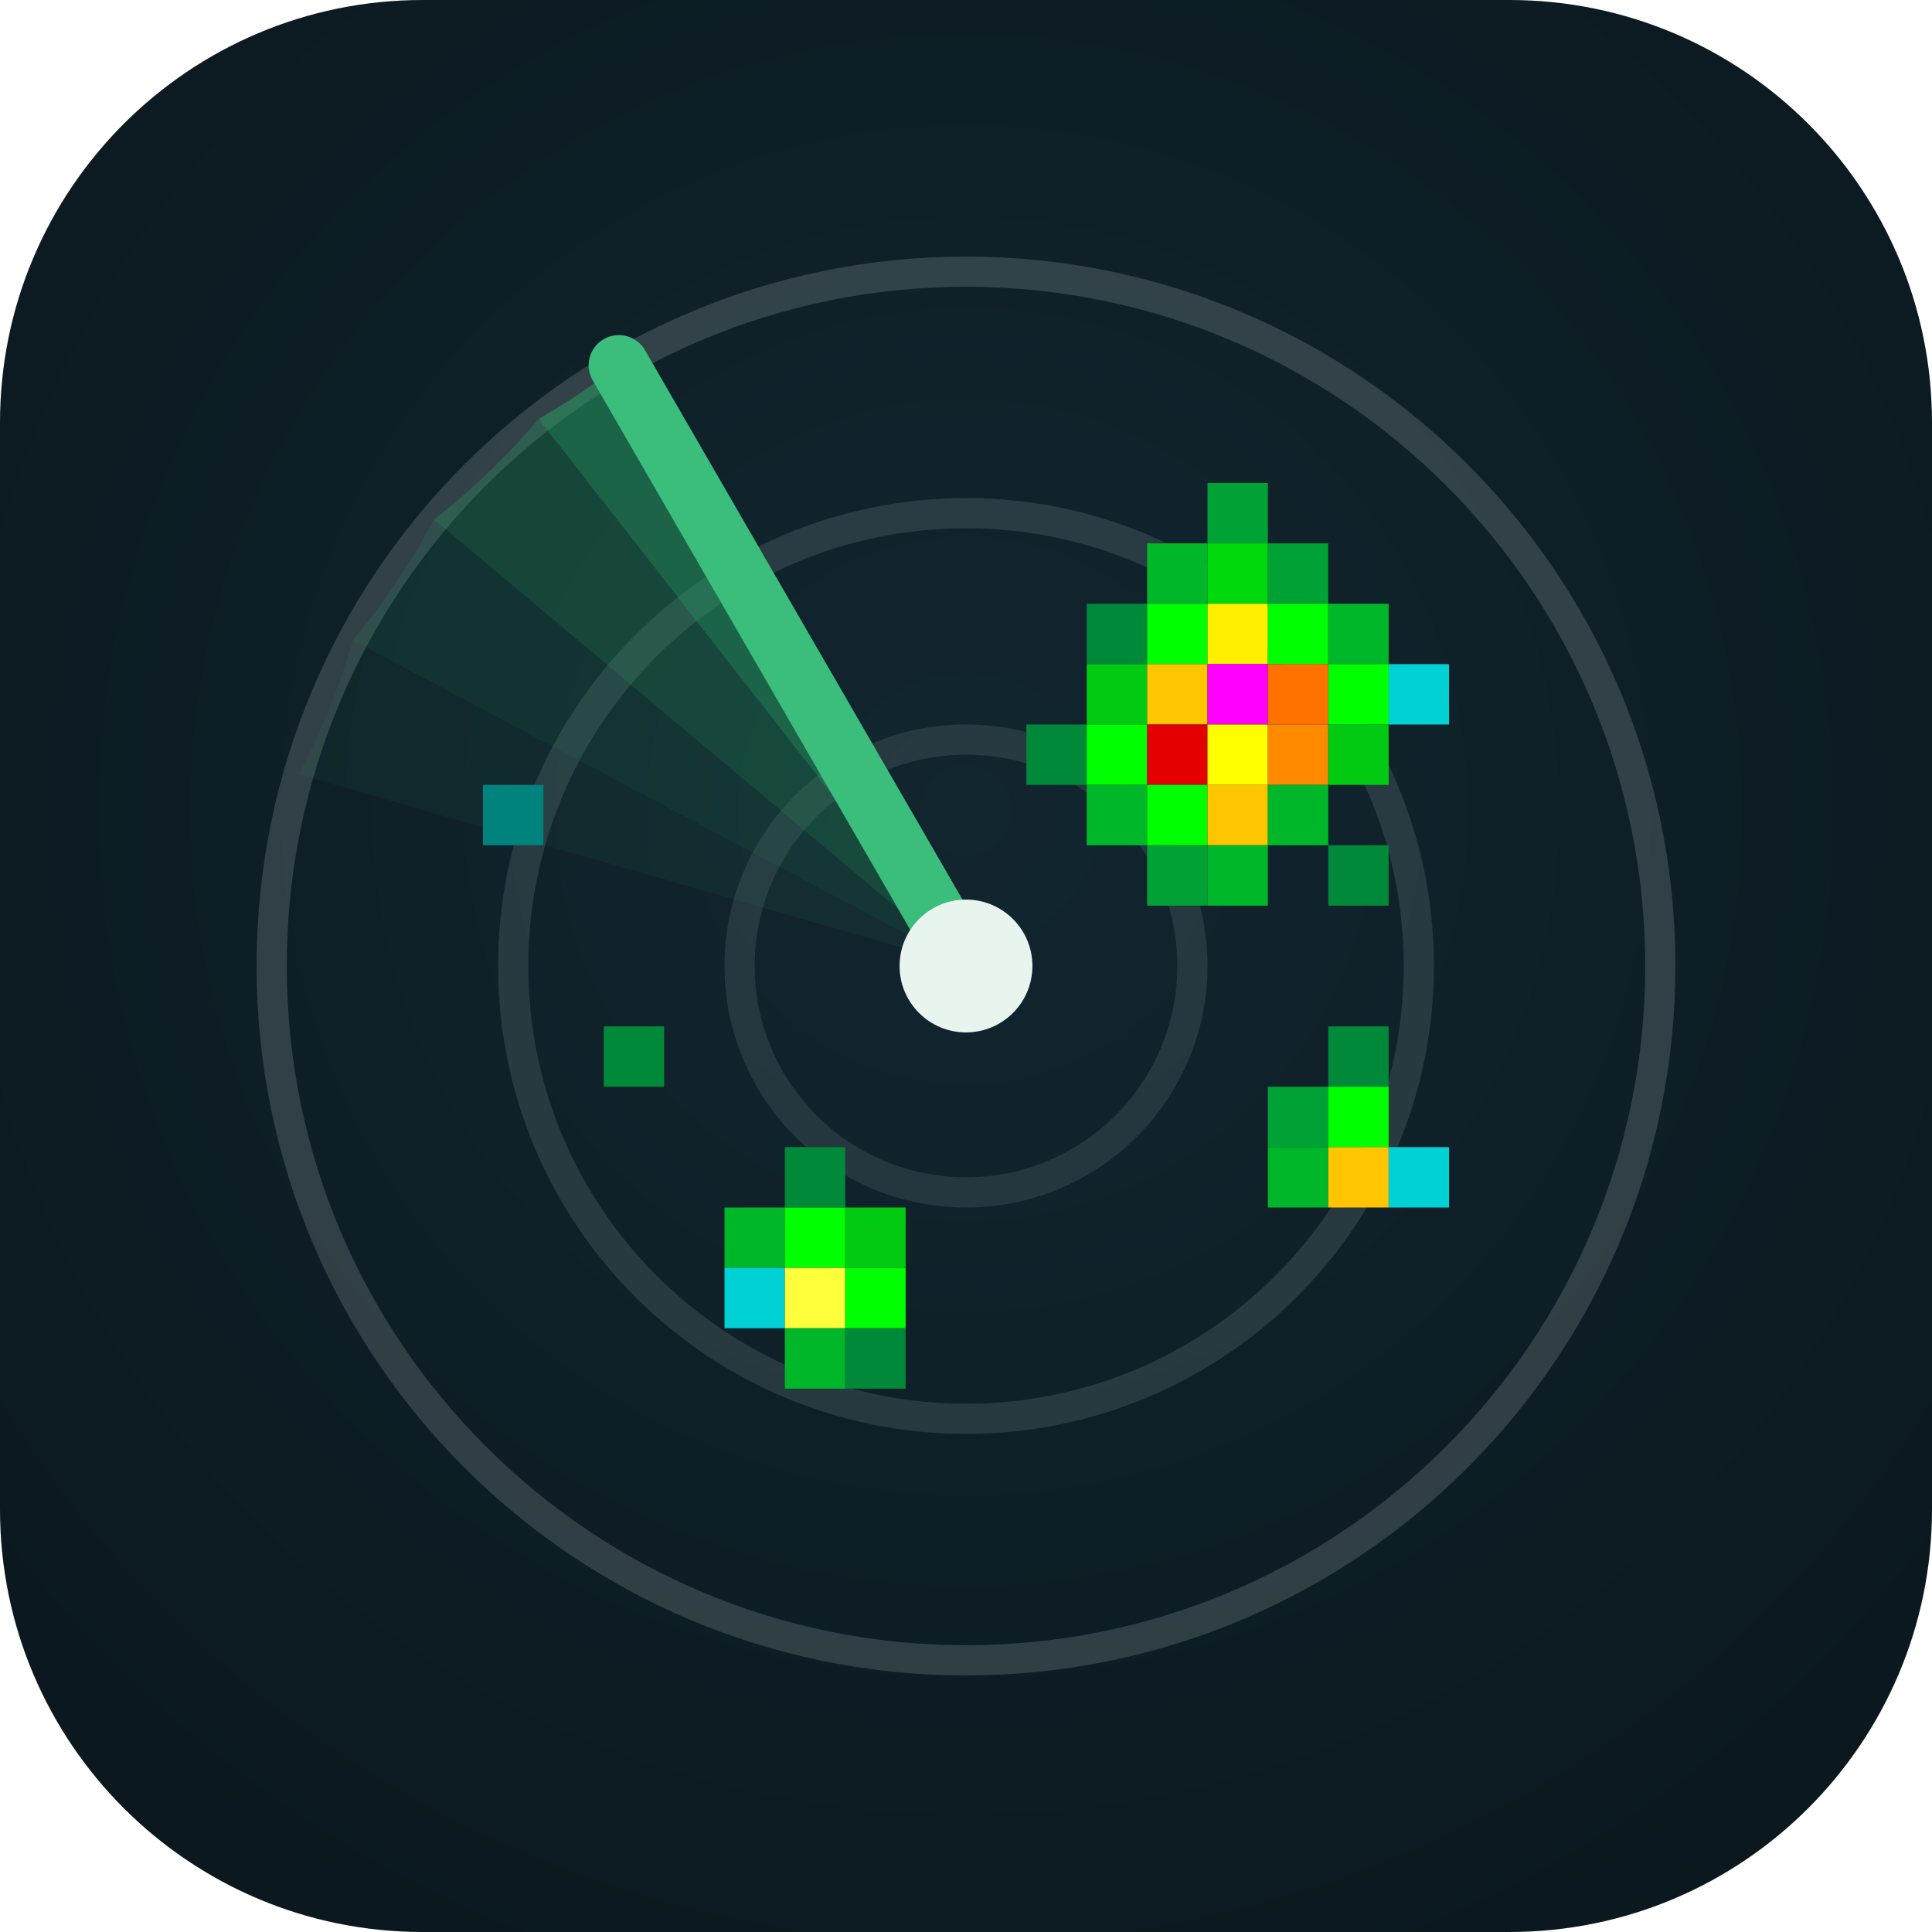
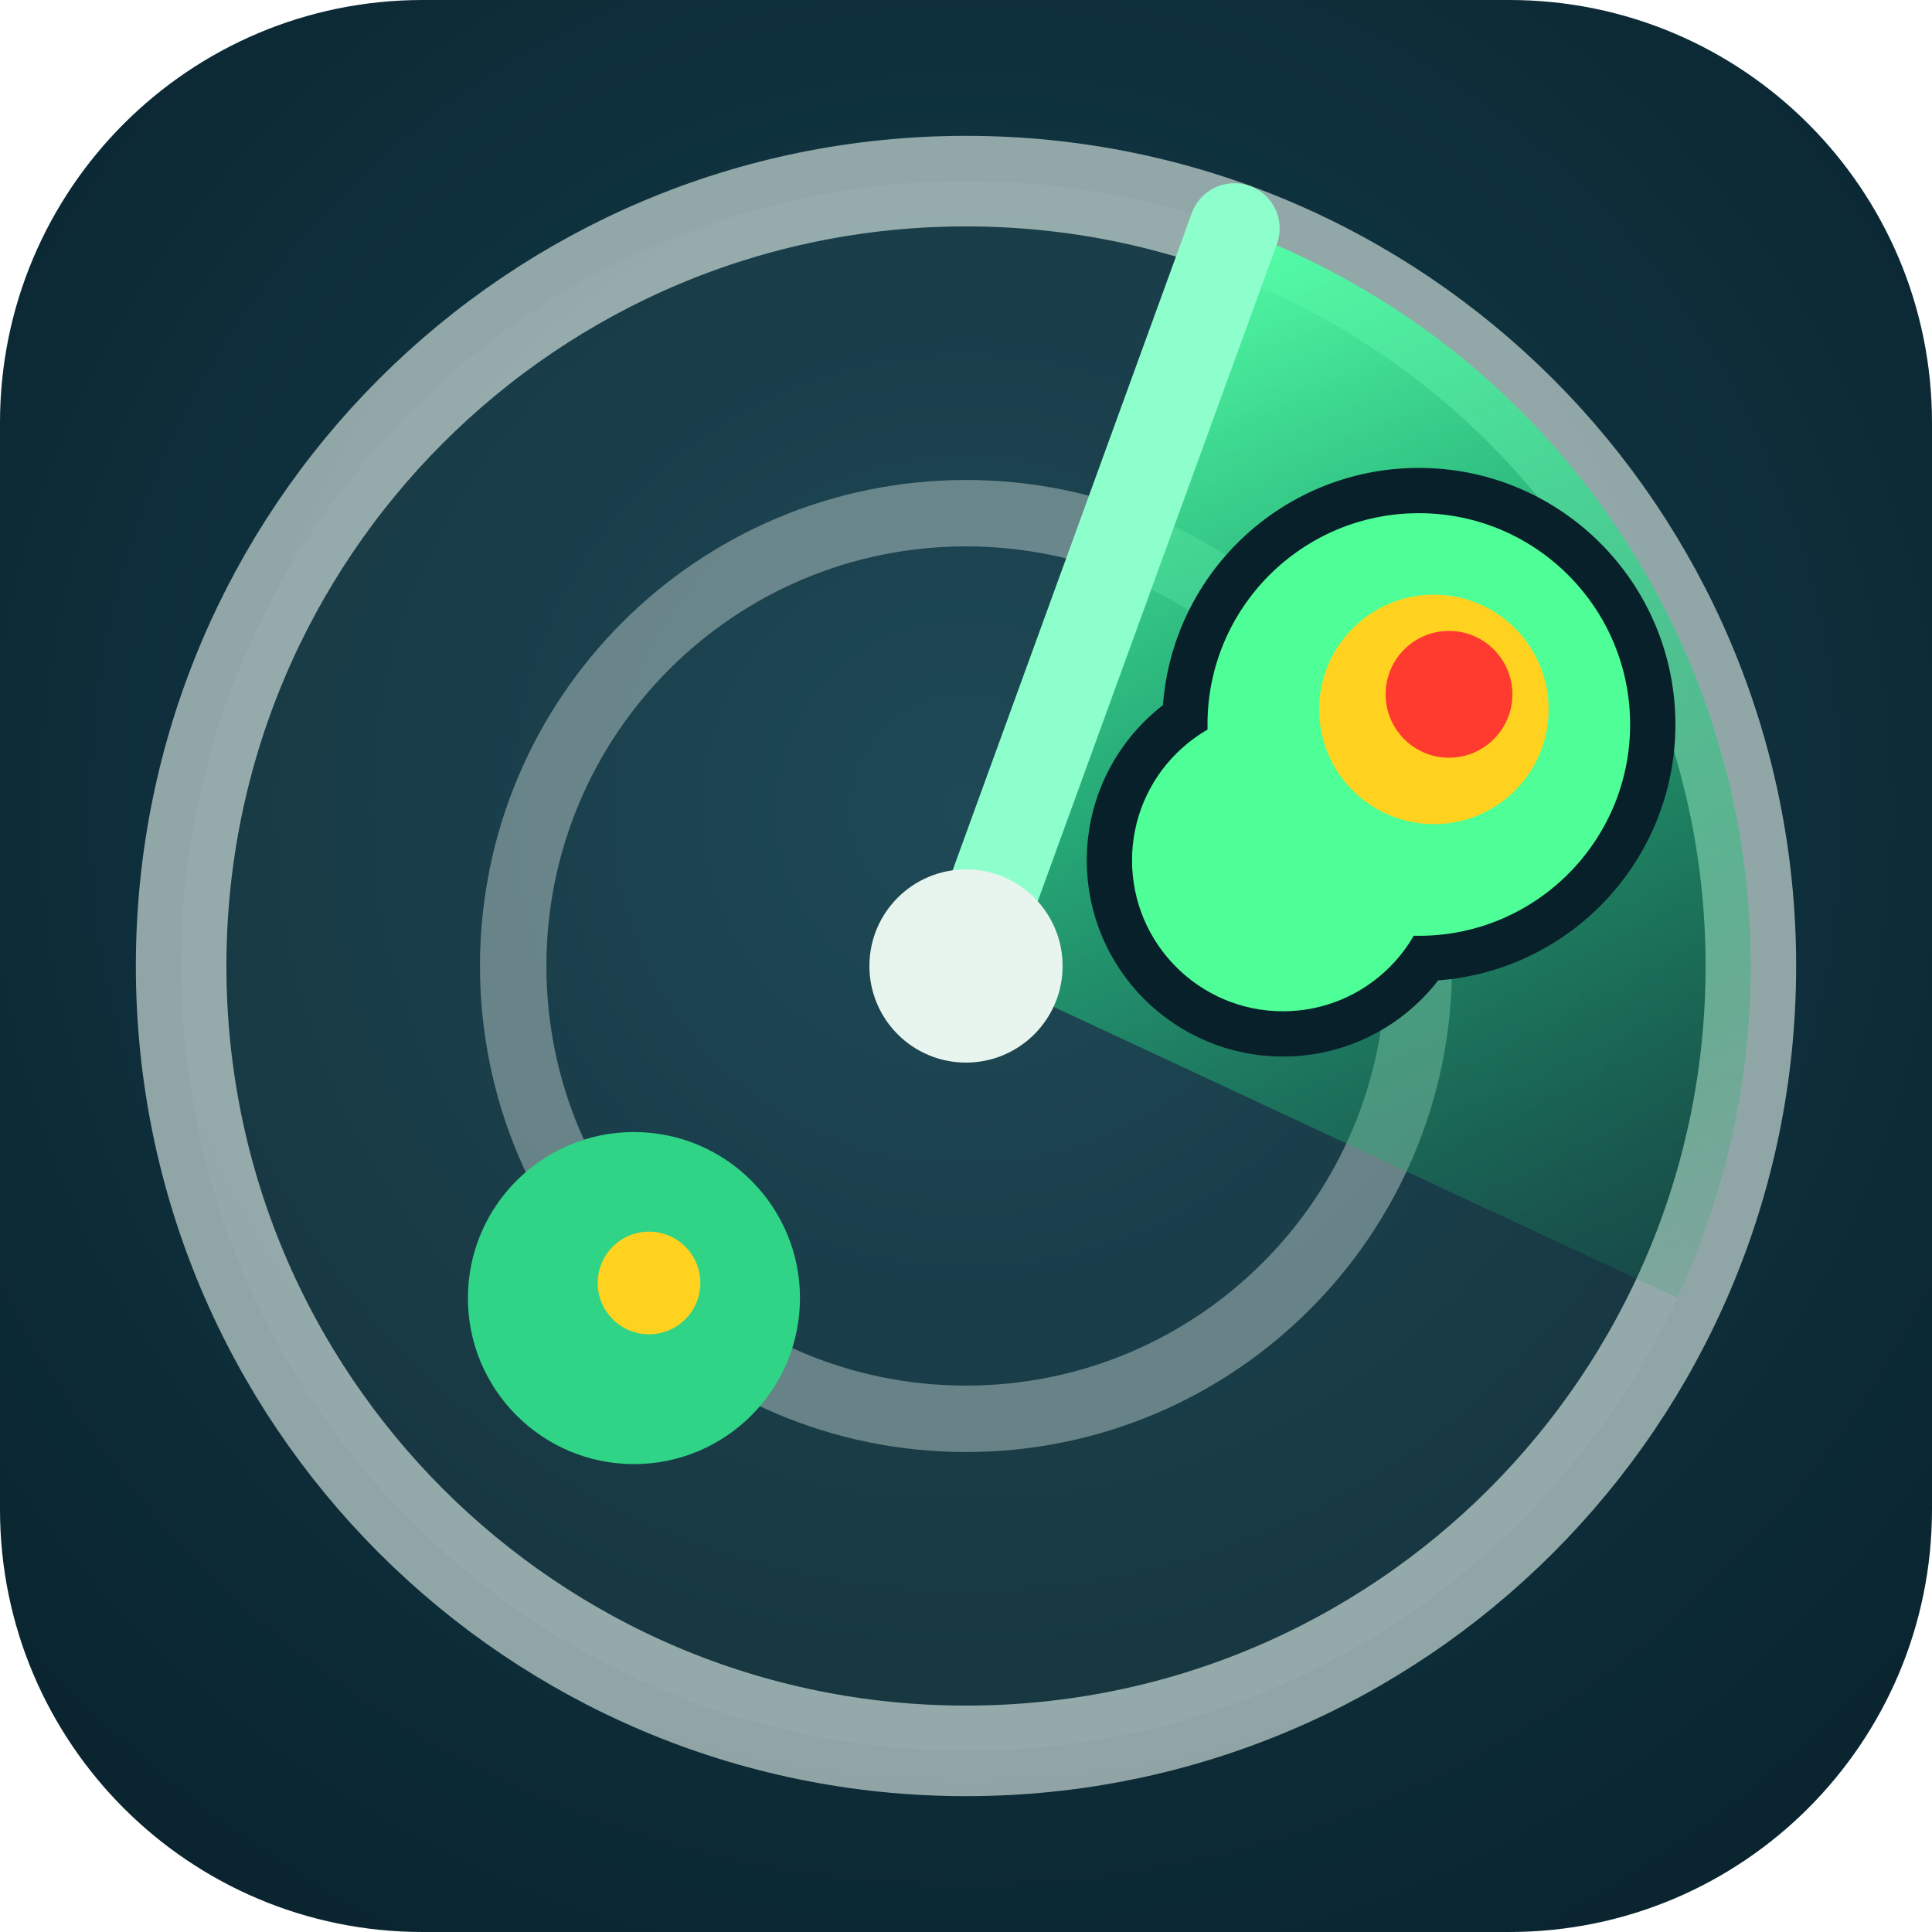
<svg xmlns="http://www.w3.org/2000/svg" viewBox="0 0 64 64">
  <defs>
-     <radialGradient id="g" cx="0.5" cy="0.42" r="0.75">
-       <stop offset="0" stop-color="#122630" />
-       <stop offset="1" stop-color="#0a161c" />
+     <radialGradient id="bg" cx="0.5" cy="0.42" r="0.78">
+       <stop offset="0" stop-color="#14404f" />
+       <stop offset="1" stop-color="#08202a" />
    </radialGradient>
+     <linearGradient id="sweep" x1="24.65" y1="14.26" x2="39.35" y2="49.74" gradientUnits="userSpaceOnUse">
+       <stop offset="0" stop-color="#54ffa8" />
+       <stop offset="0.42" stop-color="#2ad486" stop-opacity="0.7" />
+       <stop offset="1" stop-color="#14975d" stop-opacity="0.16" />
+     </linearGradient>
  </defs>
-   <rect width="64" height="64" rx="14" fill="url(#g)" />
+   <rect width="64" height="64" rx="14" fill="url(#bg)" />
+   <circle cx="32" cy="32" r="26" fill="#e8f5ee" fill-opacity="0.05" />
  <g fill="none" stroke="#e8f5ee">
-     <circle cx="32" cy="32" r="23" stroke-opacity="0.16" />
-     <circle cx="32" cy="32" r="15" stroke-opacity="0.12" />
-     <circle cx="32" cy="32" r="7.5" stroke-opacity="0.1" />
+     <circle cx="32" cy="32" r="26" stroke-width="3" stroke-opacity="0.6" />
+     <circle cx="32" cy="32" r="15" stroke-width="2.2" stroke-opacity="0.38" />
  </g>
-   <path d="M32,32 L11.69,21.21 A23,23 0 0 1 9.89,25.65 Z" fill="#27a566" opacity="0.07" />
-   <path d="M32,32 L14.38,17.21 A23,23 0 0 1 11.69,21.21 Z" fill="#27a566" opacity="0.14" />
-   <path d="M32,32 L17.84,13.88 A23,23 0 0 1 14.38,17.21 Z" fill="#27a566" opacity="0.28" />
-   <path d="M32,32 L20.5,12.1 A23,23 0 0 1 17.84,13.88 Z" fill="#27a566" opacity="0.5" />
-   <path d="M32,32 L20.5,12.1" stroke="#3bbd7c" stroke-width="2" stroke-linecap="round" />
-   <g>
-     <rect x="40" y="16" width="2" height="2" fill="#00a235" />
-     <rect x="38" y="18" width="2" height="2" fill="#00b729" />
-     <rect x="40" y="18" width="2" height="2" fill="#00da0d" />
-     <rect x="42" y="18" width="2" height="2" fill="#00a235" />
-     <rect x="36" y="20" width="2" height="2" fill="#008938" />
-     <rect x="38" y="20" width="2" height="2" fill="#00ff00" />
-     <rect x="40" y="20" width="2" height="2" fill="#fff000" />
-     <rect x="42" y="20" width="2" height="2" fill="#00ff00" />
-     <rect x="44" y="20" width="2" height="2" fill="#00b729" />
-     <rect x="36" y="22" width="2" height="2" fill="#00ca11" />
-     <rect x="38" y="22" width="2" height="2" fill="#ffc600" />
-     <rect x="40" y="22" width="2" height="2" fill="#ff00ff" />
-     <rect x="42" y="22" width="2" height="2" fill="#ff7200" />
-     <rect x="44" y="22" width="2" height="2" fill="#00ff00" />
-     <rect x="46" y="22" width="2" height="2" fill="#00d1d5" />
-     <rect x="34" y="24" width="2" height="2" fill="#008938" />
-     <rect x="36" y="24" width="2" height="2" fill="#00ff00" />
-     <rect x="38" y="24" width="2" height="2" fill="#e50000" />
-     <rect x="40" y="24" width="2" height="2" fill="#ffff00" />
-     <rect x="42" y="24" width="2" height="2" fill="#ff8a00" />
-     <rect x="44" y="24" width="2" height="2" fill="#00ca11" />
-     <rect x="36" y="26" width="2" height="2" fill="#00b729" />
-     <rect x="38" y="26" width="2" height="2" fill="#00ff00" />
-     <rect x="40" y="26" width="2" height="2" fill="#ffc600" />
-     <rect x="42" y="26" width="2" height="2" fill="#00b729" />
-     <rect x="38" y="28" width="2" height="2" fill="#00a235" />
-     <rect x="40" y="28" width="2" height="2" fill="#00b729" />
-     <rect x="44" y="28" width="2" height="2" fill="#008938" />
-     <rect x="26" y="38" width="2" height="2" fill="#008938" />
-     <rect x="24" y="40" width="2" height="2" fill="#00b729" />
-     <rect x="26" y="40" width="2" height="2" fill="#00ff00" />
-     <rect x="28" y="40" width="2" height="2" fill="#00ca11" />
-     <rect x="24" y="42" width="2" height="2" fill="#00d1d5" />
-     <rect x="26" y="42" width="2" height="2" fill="#ffff3b" />
-     <rect x="28" y="42" width="2" height="2" fill="#00ff00" />
-     <rect x="26" y="44" width="2" height="2" fill="#00b729" />
-     <rect x="28" y="44" width="2" height="2" fill="#008938" />
-     <rect x="44" y="34" width="2" height="2" fill="#008938" />
-     <rect x="42" y="36" width="2" height="2" fill="#00a235" />
-     <rect x="44" y="36" width="2" height="2" fill="#00ff00" />
-     <rect x="42" y="38" width="2" height="2" fill="#00b729" />
-     <rect x="44" y="38" width="2" height="2" fill="#ffc600" />
-     <rect x="46" y="38" width="2" height="2" fill="#00d1d5" />
-     <rect x="20" y="34" width="2" height="2" fill="#008938" />
-     <rect x="16" y="26" width="2" height="2" fill="#00837d" />
+   <path d="M32 32 L40.89 7.57 A26 26 0 0 1 55.56 42.99 Z" fill="url(#sweep)" />
+   <path d="M32 32 L40.89 7.57" fill="none" stroke="#8dffcd" stroke-width="3" stroke-linecap="round" />
+   <g fill="#4dff96" stroke="#08202a" stroke-width="3">
+     <circle cx="47" cy="24" r="7" />
+     <circle cx="42.5" cy="28.5" r="5" />
  </g>
-   <circle cx="32" cy="32" r="2.2" fill="#e8f5ee" />
+   <g fill="#4dff96">
+     <circle cx="47" cy="24" r="7" />
+     <circle cx="42.5" cy="28.5" r="5" />
+   </g>
+   <circle cx="47.5" cy="23.5" r="3.8" fill="#ffd21f" />
+   <circle cx="48" cy="23" r="2.1" fill="#ff3b30" />
+   <circle cx="21" cy="43" r="5.5" fill="#2fd486" />
+   <circle cx="21.5" cy="42.5" r="1.7" fill="#ffd21f" />
+   <circle cx="32" cy="32" r="3.2" fill="#e8f5ee" />
</svg>
